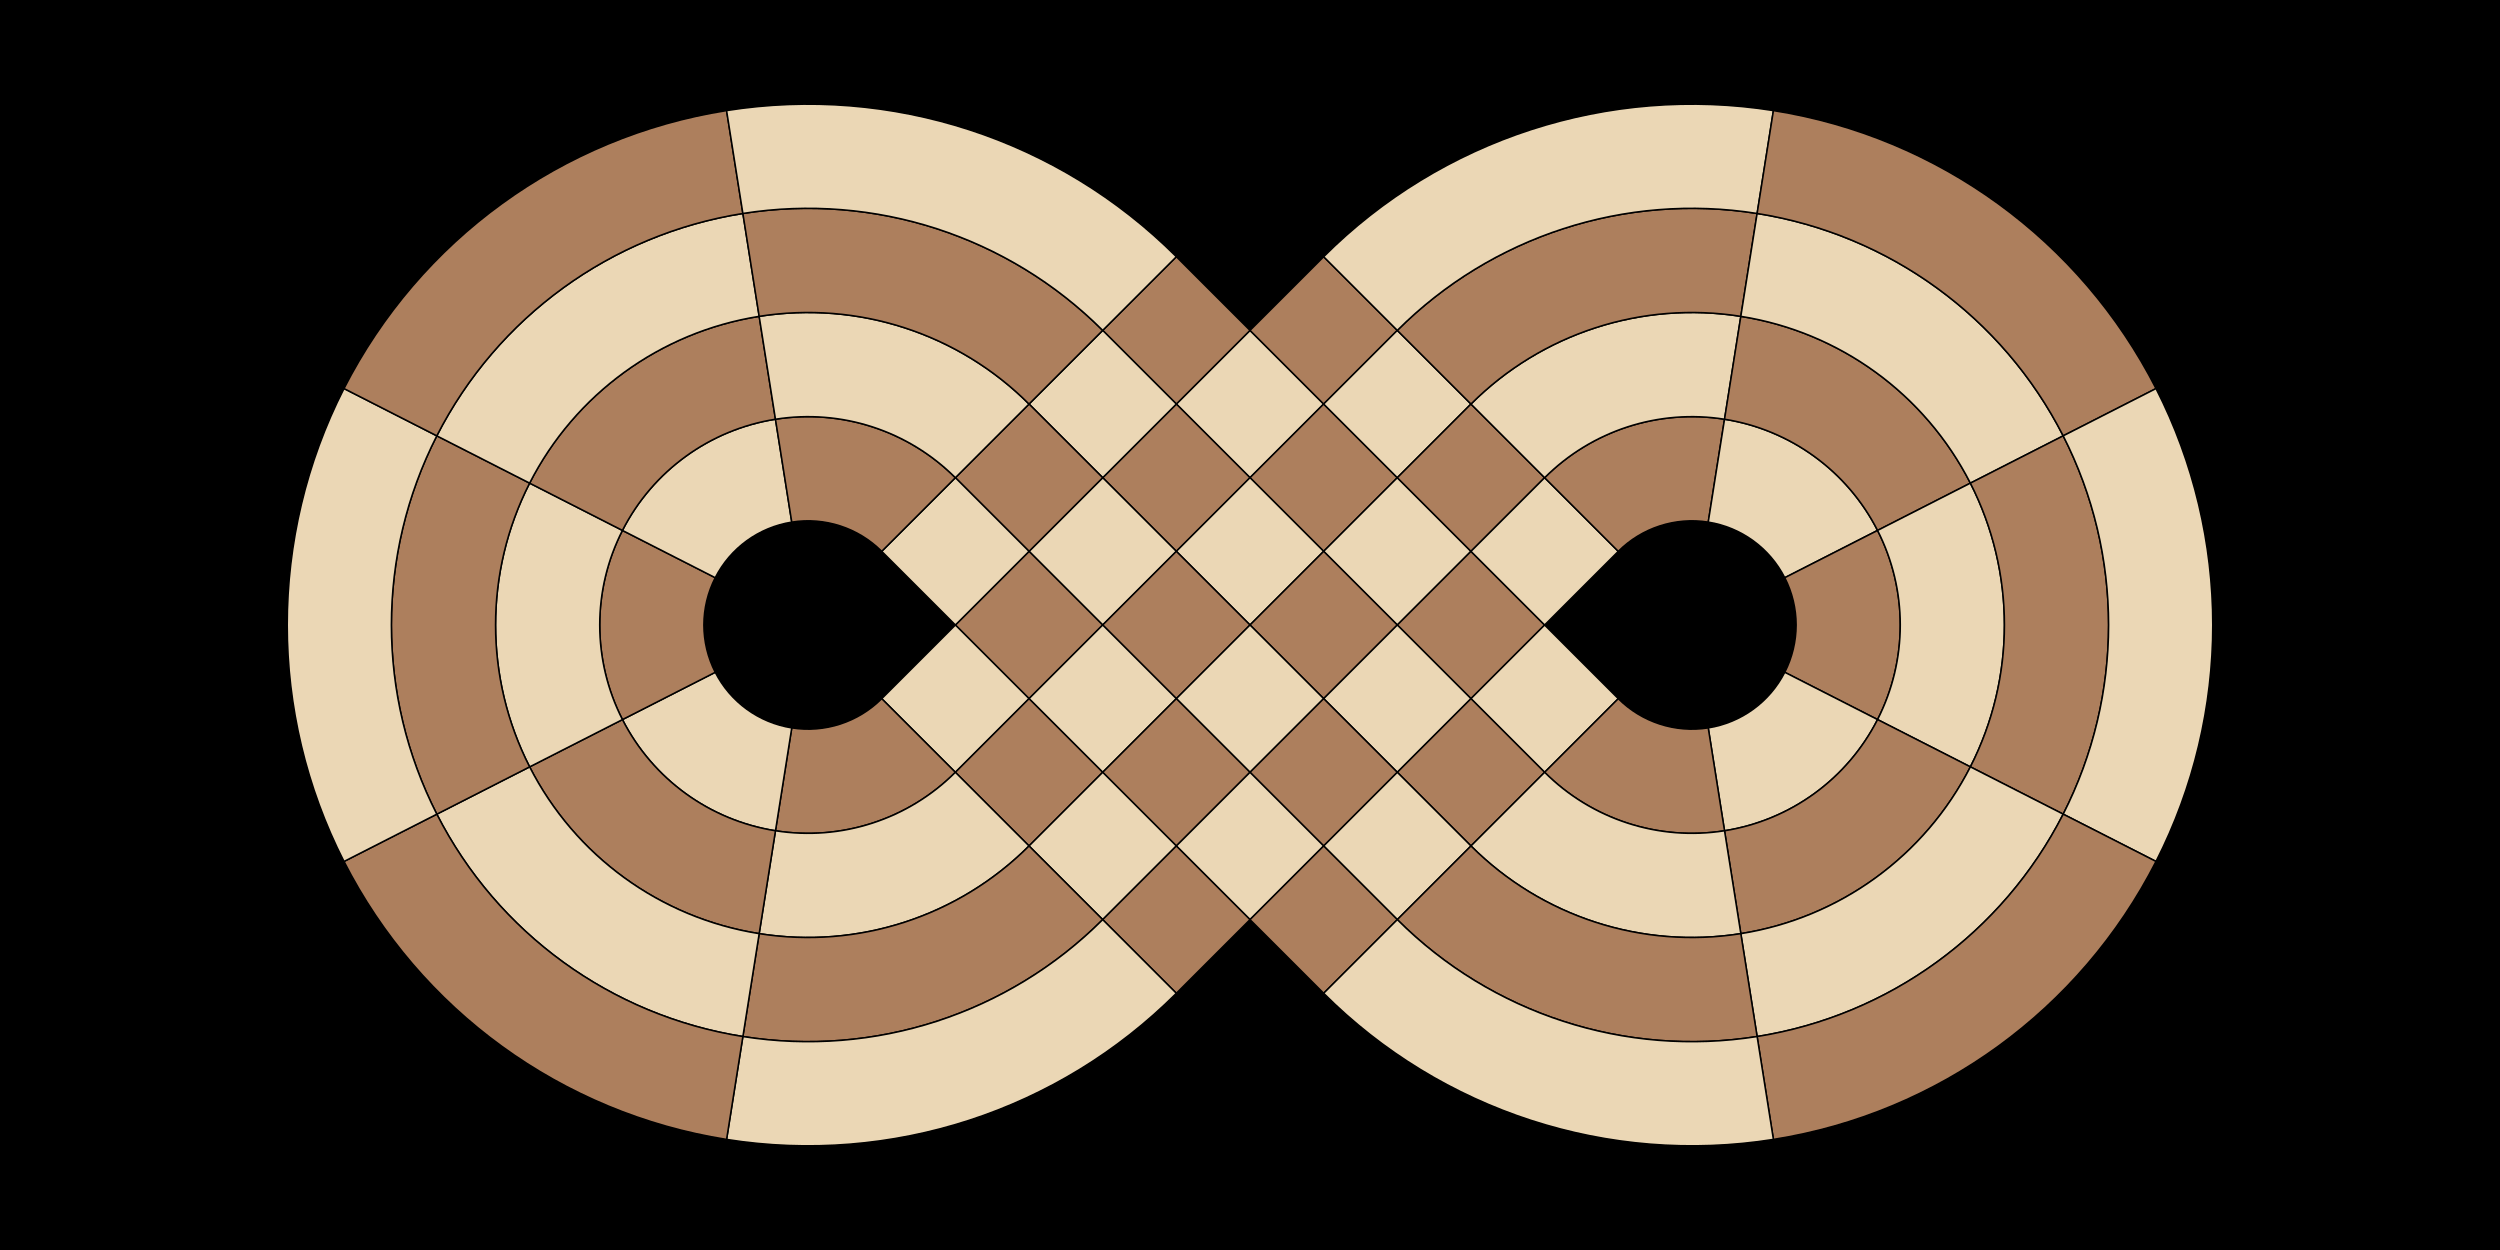
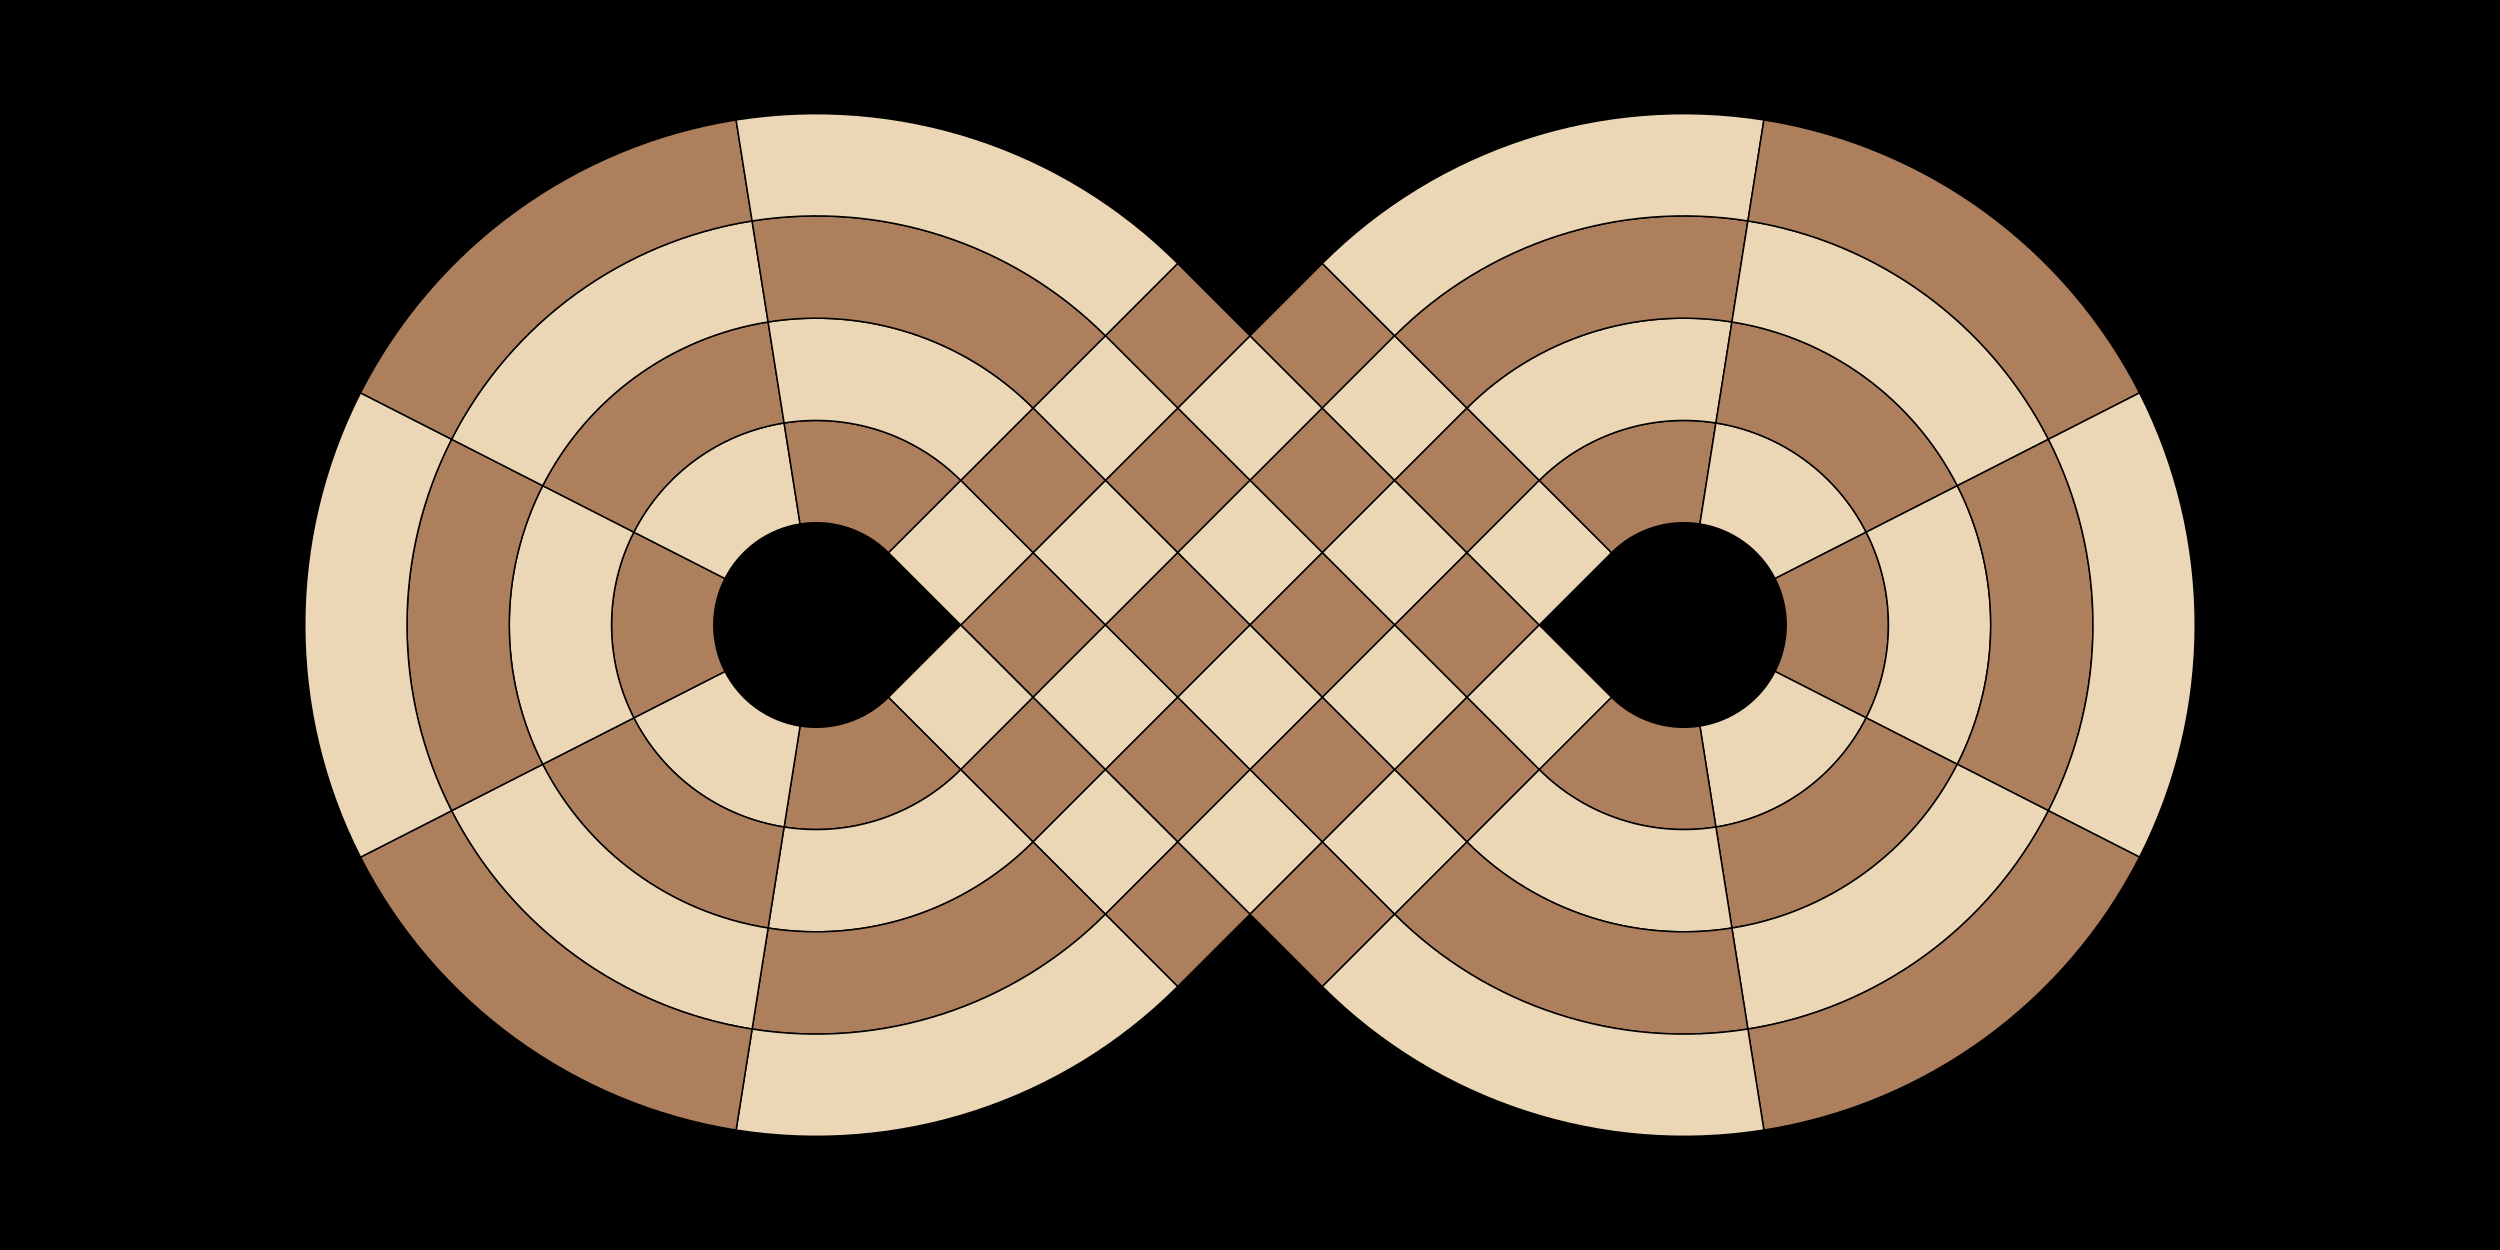
- <svg xmlns="http://www.w3.org/2000/svg" baseProfile="full" height="1200" version="1.1" viewBox="0 0 2400 1200" width="2400">
+ <svg xmlns="http://www.w3.org/2000/svg" baseProfile="full" height="1100" version="1.1" viewBox="0 0 2200 1100" width="2200">
  <defs />
  <rect fill="#000000" height="100%" width="100%" x="0" y="0" />
-   <g id="board-group" transform="translate(1200.0, 600.0) rotate(45) translate(-200, -200)">
+   <g id="board-group" transform="translate(1100.0, 550.0) scale(0.9) rotate(45) translate(-200, -200)">
    <rect fill="#ebd7b5" height="100" stroke="#000000" stroke-width="1.5" width="100" x="0" y="0" />
    <rect fill="#ad7f5d" height="100" stroke="#000000" stroke-width="1.5" width="100" x="100" y="0" />
    <rect fill="#ebd7b5" height="100" stroke="#000000" stroke-width="1.5" width="100" x="200" y="0" />
    <rect fill="#ad7f5d" height="100" stroke="#000000" stroke-width="1.5" width="100" x="300" y="0" />
    <rect fill="#ad7f5d" height="100" stroke="#000000" stroke-width="1.5" width="100" x="0" y="100" />
    <rect fill="#ebd7b5" height="100" stroke="#000000" stroke-width="1.5" width="100" x="100" y="100" />
    <rect fill="#ad7f5d" height="100" stroke="#000000" stroke-width="1.5" width="100" x="200" y="100" />
    <rect fill="#ebd7b5" height="100" stroke="#000000" stroke-width="1.5" width="100" x="300" y="100" />
    <rect fill="#ebd7b5" height="100" stroke="#000000" stroke-width="1.5" width="100" x="0" y="200" />
    <rect fill="#ad7f5d" height="100" stroke="#000000" stroke-width="1.5" width="100" x="100" y="200" />
    <rect fill="#ebd7b5" height="100" stroke="#000000" stroke-width="1.5" width="100" x="200" y="200" />
    <rect fill="#ad7f5d" height="100" stroke="#000000" stroke-width="1.5" width="100" x="300" y="200" />
    <rect fill="#ad7f5d" height="100" stroke="#000000" stroke-width="1.5" width="100" x="0" y="300" />
    <rect fill="#ebd7b5" height="100" stroke="#000000" stroke-width="1.5" width="100" x="100" y="300" />
    <rect fill="#ad7f5d" height="100" stroke="#000000" stroke-width="1.5" width="100" x="200" y="300" />
    <rect fill="#ebd7b5" height="100" stroke="#000000" stroke-width="1.5" width="100" x="300" y="300" />
    <rect fill="#ad7f5d" height="100" stroke="#000000" stroke-width="1.5" width="100" x="0" y="-100" />
    <rect fill="#ebd7b5" height="100" stroke="#000000" stroke-width="1.5" width="100" x="100" y="-100" />
    <rect fill="#ad7f5d" height="100" stroke="#000000" stroke-width="1.5" width="100" x="200" y="-100" />
    <rect fill="#ebd7b5" height="100" stroke="#000000" stroke-width="1.5" width="100" x="300" y="-100" />
    <rect fill="#ebd7b5" height="100" stroke="#000000" stroke-width="1.5" width="100" x="400" y="0" />
    <rect fill="#ad7f5d" height="100" stroke="#000000" stroke-width="1.5" width="100" x="400" y="100" />
    <rect fill="#ebd7b5" height="100" stroke="#000000" stroke-width="1.5" width="100" x="400" y="200" />
    <rect fill="#ad7f5d" height="100" stroke="#000000" stroke-width="1.5" width="100" x="400" y="300" />
    <rect fill="#ad7f5d" height="100" stroke="#000000" stroke-width="1.5" width="100" x="-100" y="0" />
    <rect fill="#ebd7b5" height="100" stroke="#000000" stroke-width="1.5" width="100" x="-100" y="100" />
    <rect fill="#ad7f5d" height="100" stroke="#000000" stroke-width="1.5" width="100" x="-100" y="200" />
    <rect fill="#ebd7b5" height="100" stroke="#000000" stroke-width="1.5" width="100" x="-100" y="300" />
    <rect fill="#ebd7b5" height="100" stroke="#000000" stroke-width="1.5" width="100" x="0" y="400" />
    <rect fill="#ad7f5d" height="100" stroke="#000000" stroke-width="1.5" width="100" x="100" y="400" />
    <rect fill="#ebd7b5" height="100" stroke="#000000" stroke-width="1.5" width="100" x="200" y="400" />
    <rect fill="#ad7f5d" height="100" stroke="#000000" stroke-width="1.5" width="100" x="300" y="400" />
    <path d="M 400.0 -100 L 300.0 -100 A 200 200 0 0 1 382.443 -261.803 L 441.221 -180.902 A 100 100 0 0 0 400.0 -100 Z" fill="#ad7f5d" stroke="#000000" stroke-width="1.5" />
    <path d="M 441.221 -180.902 L 382.443 -261.803 A 200 200 0 0 1 561.803 -290.211 L 530.902 -195.106 A 100 100 0 0 0 441.221 -180.902 Z" fill="#ebd7b5" stroke="#000000" stroke-width="1.5" />
    <path d="M 530.902 -195.106 L 561.803 -290.211 A 200 200 0 0 1 690.211 -161.803 L 595.106 -130.902 A 100 100 0 0 0 530.902 -195.106 Z" fill="#ad7f5d" stroke="#000000" stroke-width="1.5" />
    <path d="M 595.106 -130.902 L 690.211 -161.803 A 200 200 0 0 1 661.803 17.557 L 580.902 -41.221 A 100 100 0 0 0 595.106 -130.902 Z" fill="#ebd7b5" stroke="#000000" stroke-width="1.5" />
    <path d="M 580.902 -41.221 L 661.803 17.557 A 200 200 0 0 1 500 100.0 L 500 0.0 A 100 100 0 0 0 580.902 -41.221 Z" fill="#ad7f5d" stroke="#000000" stroke-width="1.5" />
    <path d="M 300.0 -100 L 200.0 -100 A 300 300 0 0 1 323.664 -342.705 L 382.443 -261.803 A 200 200 0 0 0 300.0 -100 Z" fill="#ebd7b5" stroke="#000000" stroke-width="1.5" />
    <path d="M 382.443 -261.803 L 323.664 -342.705 A 300 300 0 0 1 592.705 -385.317 L 561.803 -290.211 A 200 200 0 0 0 382.443 -261.803 Z" fill="#ad7f5d" stroke="#000000" stroke-width="1.5" />
    <path d="M 561.803 -290.211 L 592.705 -385.317 A 300 300 0 0 1 785.317 -192.705 L 690.211 -161.803 A 200 200 0 0 0 561.803 -290.211 Z" fill="#ebd7b5" stroke="#000000" stroke-width="1.5" />
    <path d="M 690.211 -161.803 L 785.317 -192.705 A 300 300 0 0 1 742.705 76.336 L 661.803 17.557 A 200 200 0 0 0 690.211 -161.803 Z" fill="#ad7f5d" stroke="#000000" stroke-width="1.5" />
    <path d="M 661.803 17.557 L 742.705 76.336 A 300 300 0 0 1 500 200.0 L 500 100.0 A 200 200 0 0 0 661.803 17.557 Z" fill="#ebd7b5" stroke="#000000" stroke-width="1.5" />
    <path d="M 200.0 -100 L 100.0 -100 A 400 400 0 0 1 264.886 -423.607 L 323.664 -342.705 A 300 300 0 0 0 200.0 -100 Z" fill="#ad7f5d" stroke="#000000" stroke-width="1.5" />
    <path d="M 323.664 -342.705 L 264.886 -423.607 A 400 400 0 0 1 623.607 -480.423 L 592.705 -385.317 A 300 300 0 0 0 323.664 -342.705 Z" fill="#ebd7b5" stroke="#000000" stroke-width="1.5" />
    <path d="M 592.705 -385.317 L 623.607 -480.423 A 400 400 0 0 1 880.423 -223.607 L 785.317 -192.705 A 300 300 0 0 0 592.705 -385.317 Z" fill="#ad7f5d" stroke="#000000" stroke-width="1.5" />
    <path d="M 785.317 -192.705 L 880.423 -223.607 A 400 400 0 0 1 823.607 135.114 L 742.705 76.336 A 300 300 0 0 0 785.317 -192.705 Z" fill="#ebd7b5" stroke="#000000" stroke-width="1.5" />
    <path d="M 742.705 76.336 L 823.607 135.114 A 400 400 0 0 1 500 300.0 L 500 200.0 A 300 300 0 0 0 742.705 76.336 Z" fill="#ad7f5d" stroke="#000000" stroke-width="1.5" />
    <path d="M 100.0 -100 L 0.0 -100 A 500 500 0 0 1 206.107 -504.508 L 264.886 -423.607 A 400 400 0 0 0 100.0 -100 Z" fill="#ebd7b5" stroke="#000000" stroke-width="1.5" />
    <path d="M 264.886 -423.607 L 206.107 -504.508 A 500 500 0 0 1 654.508 -575.528 L 623.607 -480.423 A 400 400 0 0 0 264.886 -423.607 Z" fill="#ad7f5d" stroke="#000000" stroke-width="1.5" />
    <path d="M 623.607 -480.423 L 654.508 -575.528 A 500 500 0 0 1 975.528 -254.508 L 880.423 -223.607 A 400 400 0 0 0 623.607 -480.423 Z" fill="#ebd7b5" stroke="#000000" stroke-width="1.5" />
    <path d="M 880.423 -223.607 L 975.528 -254.508 A 500 500 0 0 1 904.508 193.893 L 823.607 135.114 A 400 400 0 0 0 880.423 -223.607 Z" fill="#ad7f5d" stroke="#000000" stroke-width="1.5" />
    <path d="M 823.607 135.114 L 904.508 193.893 A 500 500 0 0 1 500 400.0 L 500 300.0 A 400 400 0 0 0 823.607 135.114 Z" fill="#ebd7b5" stroke="#000000" stroke-width="1.5" />
    <path d="M 0.0 500.0 L 100.0 500.0 A 200 200 0 0 1 17.557 661.803 L -41.221 580.902 A 100 100 0 0 0 0.0 500.0 Z" fill="#ad7f5d" stroke="#000000" stroke-width="1.5" />
    <path d="M -41.221 580.902 L 17.557 661.803 A 200 200 0 0 1 -161.803 690.211 L -130.902 595.106 A 100 100 0 0 0 -41.221 580.902 Z" fill="#ebd7b5" stroke="#000000" stroke-width="1.5" />
    <path d="M -130.902 595.106 L -161.803 690.211 A 200 200 0 0 1 -290.211 561.803 L -195.106 530.902 A 100 100 0 0 0 -130.902 595.106 Z" fill="#ad7f5d" stroke="#000000" stroke-width="1.5" />
    <path d="M -195.106 530.902 L -290.211 561.803 A 200 200 0 0 1 -261.803 382.443 L -180.902 441.221 A 100 100 0 0 0 -195.106 530.902 Z" fill="#ebd7b5" stroke="#000000" stroke-width="1.5" />
    <path d="M -180.902 441.221 L -261.803 382.443 A 200 200 0 0 1 -100 300.0 L -100 400.0 A 100 100 0 0 0 -180.902 441.221 Z" fill="#ad7f5d" stroke="#000000" stroke-width="1.5" />
    <path d="M 100.0 500.0 L 200.0 500.0 A 300 300 0 0 1 76.336 742.705 L 17.557 661.803 A 200 200 0 0 0 100.0 500.0 Z" fill="#ebd7b5" stroke="#000000" stroke-width="1.5" />
    <path d="M 17.557 661.803 L 76.336 742.705 A 300 300 0 0 1 -192.705 785.317 L -161.803 690.211 A 200 200 0 0 0 17.557 661.803 Z" fill="#ad7f5d" stroke="#000000" stroke-width="1.5" />
    <path d="M -161.803 690.211 L -192.705 785.317 A 300 300 0 0 1 -385.317 592.705 L -290.211 561.803 A 200 200 0 0 0 -161.803 690.211 Z" fill="#ebd7b5" stroke="#000000" stroke-width="1.5" />
    <path d="M -290.211 561.803 L -385.317 592.705 A 300 300 0 0 1 -342.705 323.664 L -261.803 382.443 A 200 200 0 0 0 -290.211 561.803 Z" fill="#ad7f5d" stroke="#000000" stroke-width="1.5" />
    <path d="M -261.803 382.443 L -342.705 323.664 A 300 300 0 0 1 -100 200.0 L -100 300.0 A 200 200 0 0 0 -261.803 382.443 Z" fill="#ebd7b5" stroke="#000000" stroke-width="1.5" />
    <path d="M 200.0 500.0 L 300.0 500.0 A 400 400 0 0 1 135.114 823.607 L 76.336 742.705 A 300 300 0 0 0 200.0 500.0 Z" fill="#ad7f5d" stroke="#000000" stroke-width="1.5" />
    <path d="M 76.336 742.705 L 135.114 823.607 A 400 400 0 0 1 -223.607 880.423 L -192.705 785.317 A 300 300 0 0 0 76.336 742.705 Z" fill="#ebd7b5" stroke="#000000" stroke-width="1.5" />
    <path d="M -192.705 785.317 L -223.607 880.423 A 400 400 0 0 1 -480.423 623.607 L -385.317 592.705 A 300 300 0 0 0 -192.705 785.317 Z" fill="#ad7f5d" stroke="#000000" stroke-width="1.5" />
    <path d="M -385.317 592.705 L -480.423 623.607 A 400 400 0 0 1 -423.607 264.886 L -342.705 323.664 A 300 300 0 0 0 -385.317 592.705 Z" fill="#ebd7b5" stroke="#000000" stroke-width="1.5" />
    <path d="M -342.705 323.664 L -423.607 264.886 A 400 400 0 0 1 -100 100.0 L -100 200.0 A 300 300 0 0 0 -342.705 323.664 Z" fill="#ad7f5d" stroke="#000000" stroke-width="1.5" />
    <path d="M 300.0 500.0 L 400.0 500.0 A 500 500 0 0 1 193.893 904.508 L 135.114 823.607 A 400 400 0 0 0 300.0 500.0 Z" fill="#ebd7b5" stroke="#000000" stroke-width="1.5" />
    <path d="M 135.114 823.607 L 193.893 904.508 A 500 500 0 0 1 -254.508 975.528 L -223.607 880.423 A 400 400 0 0 0 135.114 823.607 Z" fill="#ad7f5d" stroke="#000000" stroke-width="1.5" />
    <path d="M -223.607 880.423 L -254.508 975.528 A 500 500 0 0 1 -575.528 654.508 L -480.423 623.607 A 400 400 0 0 0 -223.607 880.423 Z" fill="#ebd7b5" stroke="#000000" stroke-width="1.5" />
    <path d="M -480.423 623.607 L -575.528 654.508 A 500 500 0 0 1 -504.508 206.107 L -423.607 264.886 A 400 400 0 0 0 -480.423 623.607 Z" fill="#ad7f5d" stroke="#000000" stroke-width="1.5" />
    <path d="M -423.607 264.886 L -504.508 206.107 A 500 500 0 0 1 -100 0.0 L -100 100.0 A 400 400 0 0 0 -423.607 264.886 Z" fill="#ebd7b5" stroke="#000000" stroke-width="1.5" />
  </g>
</svg>
